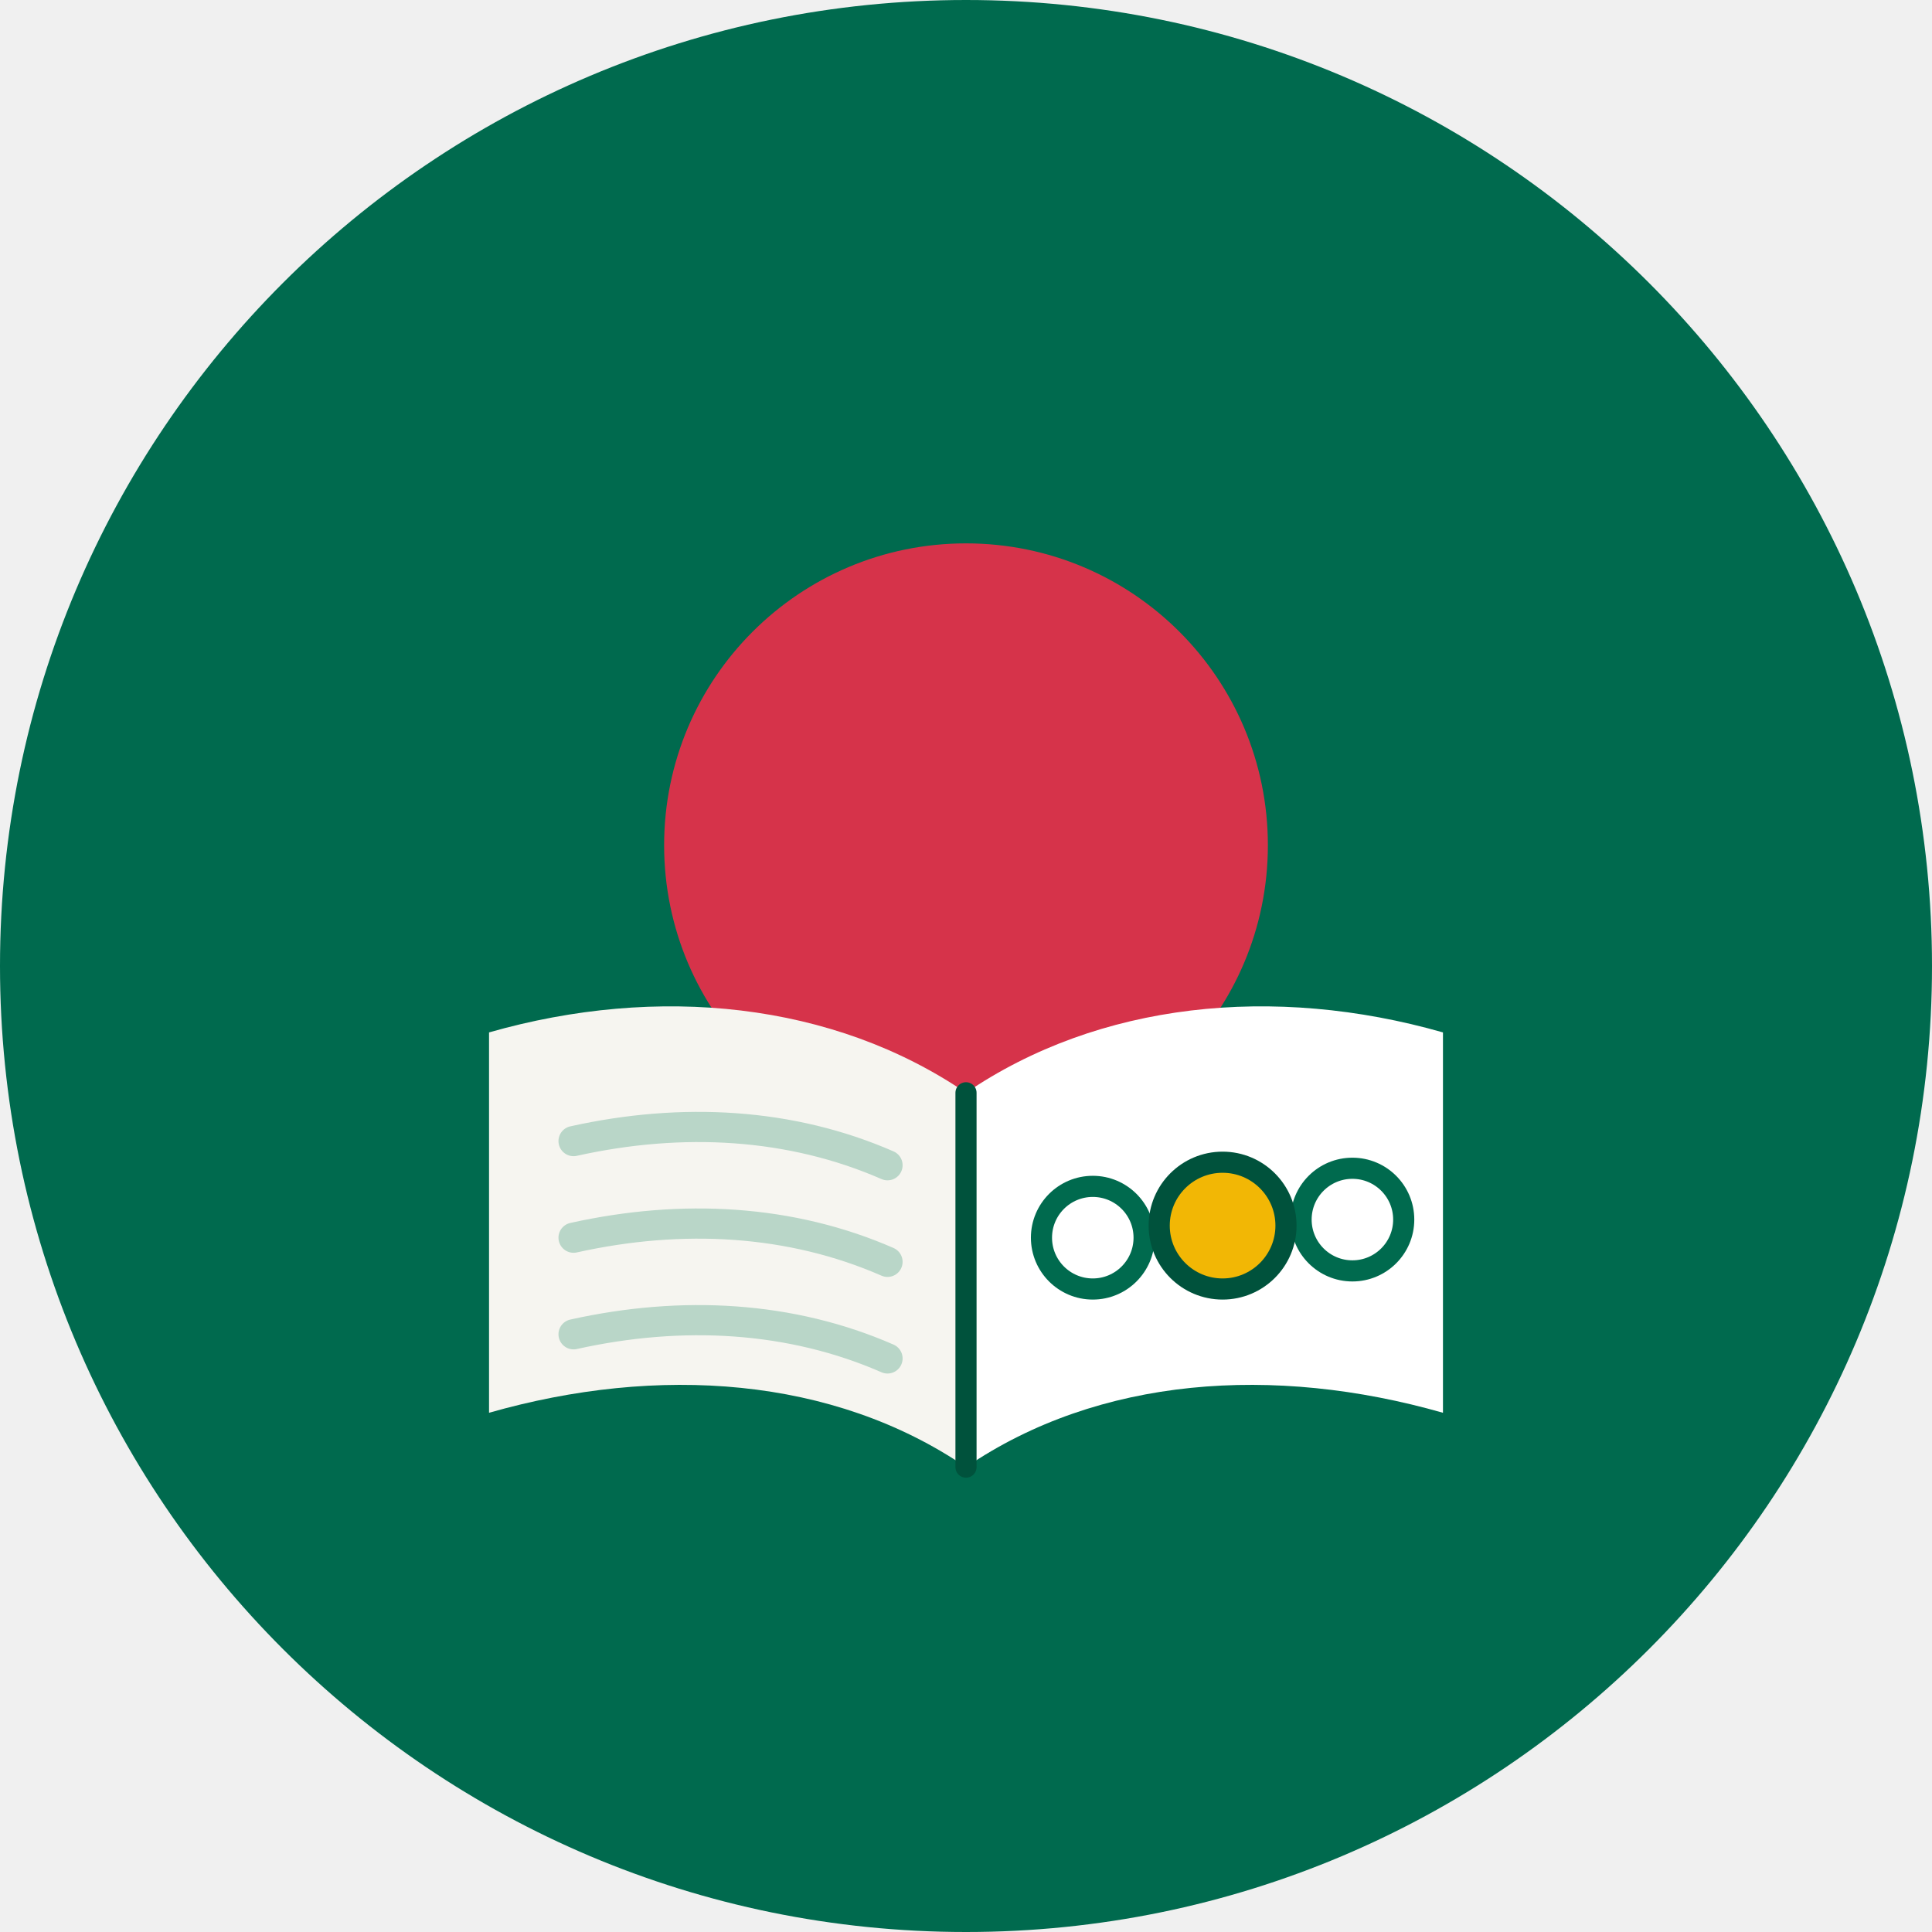
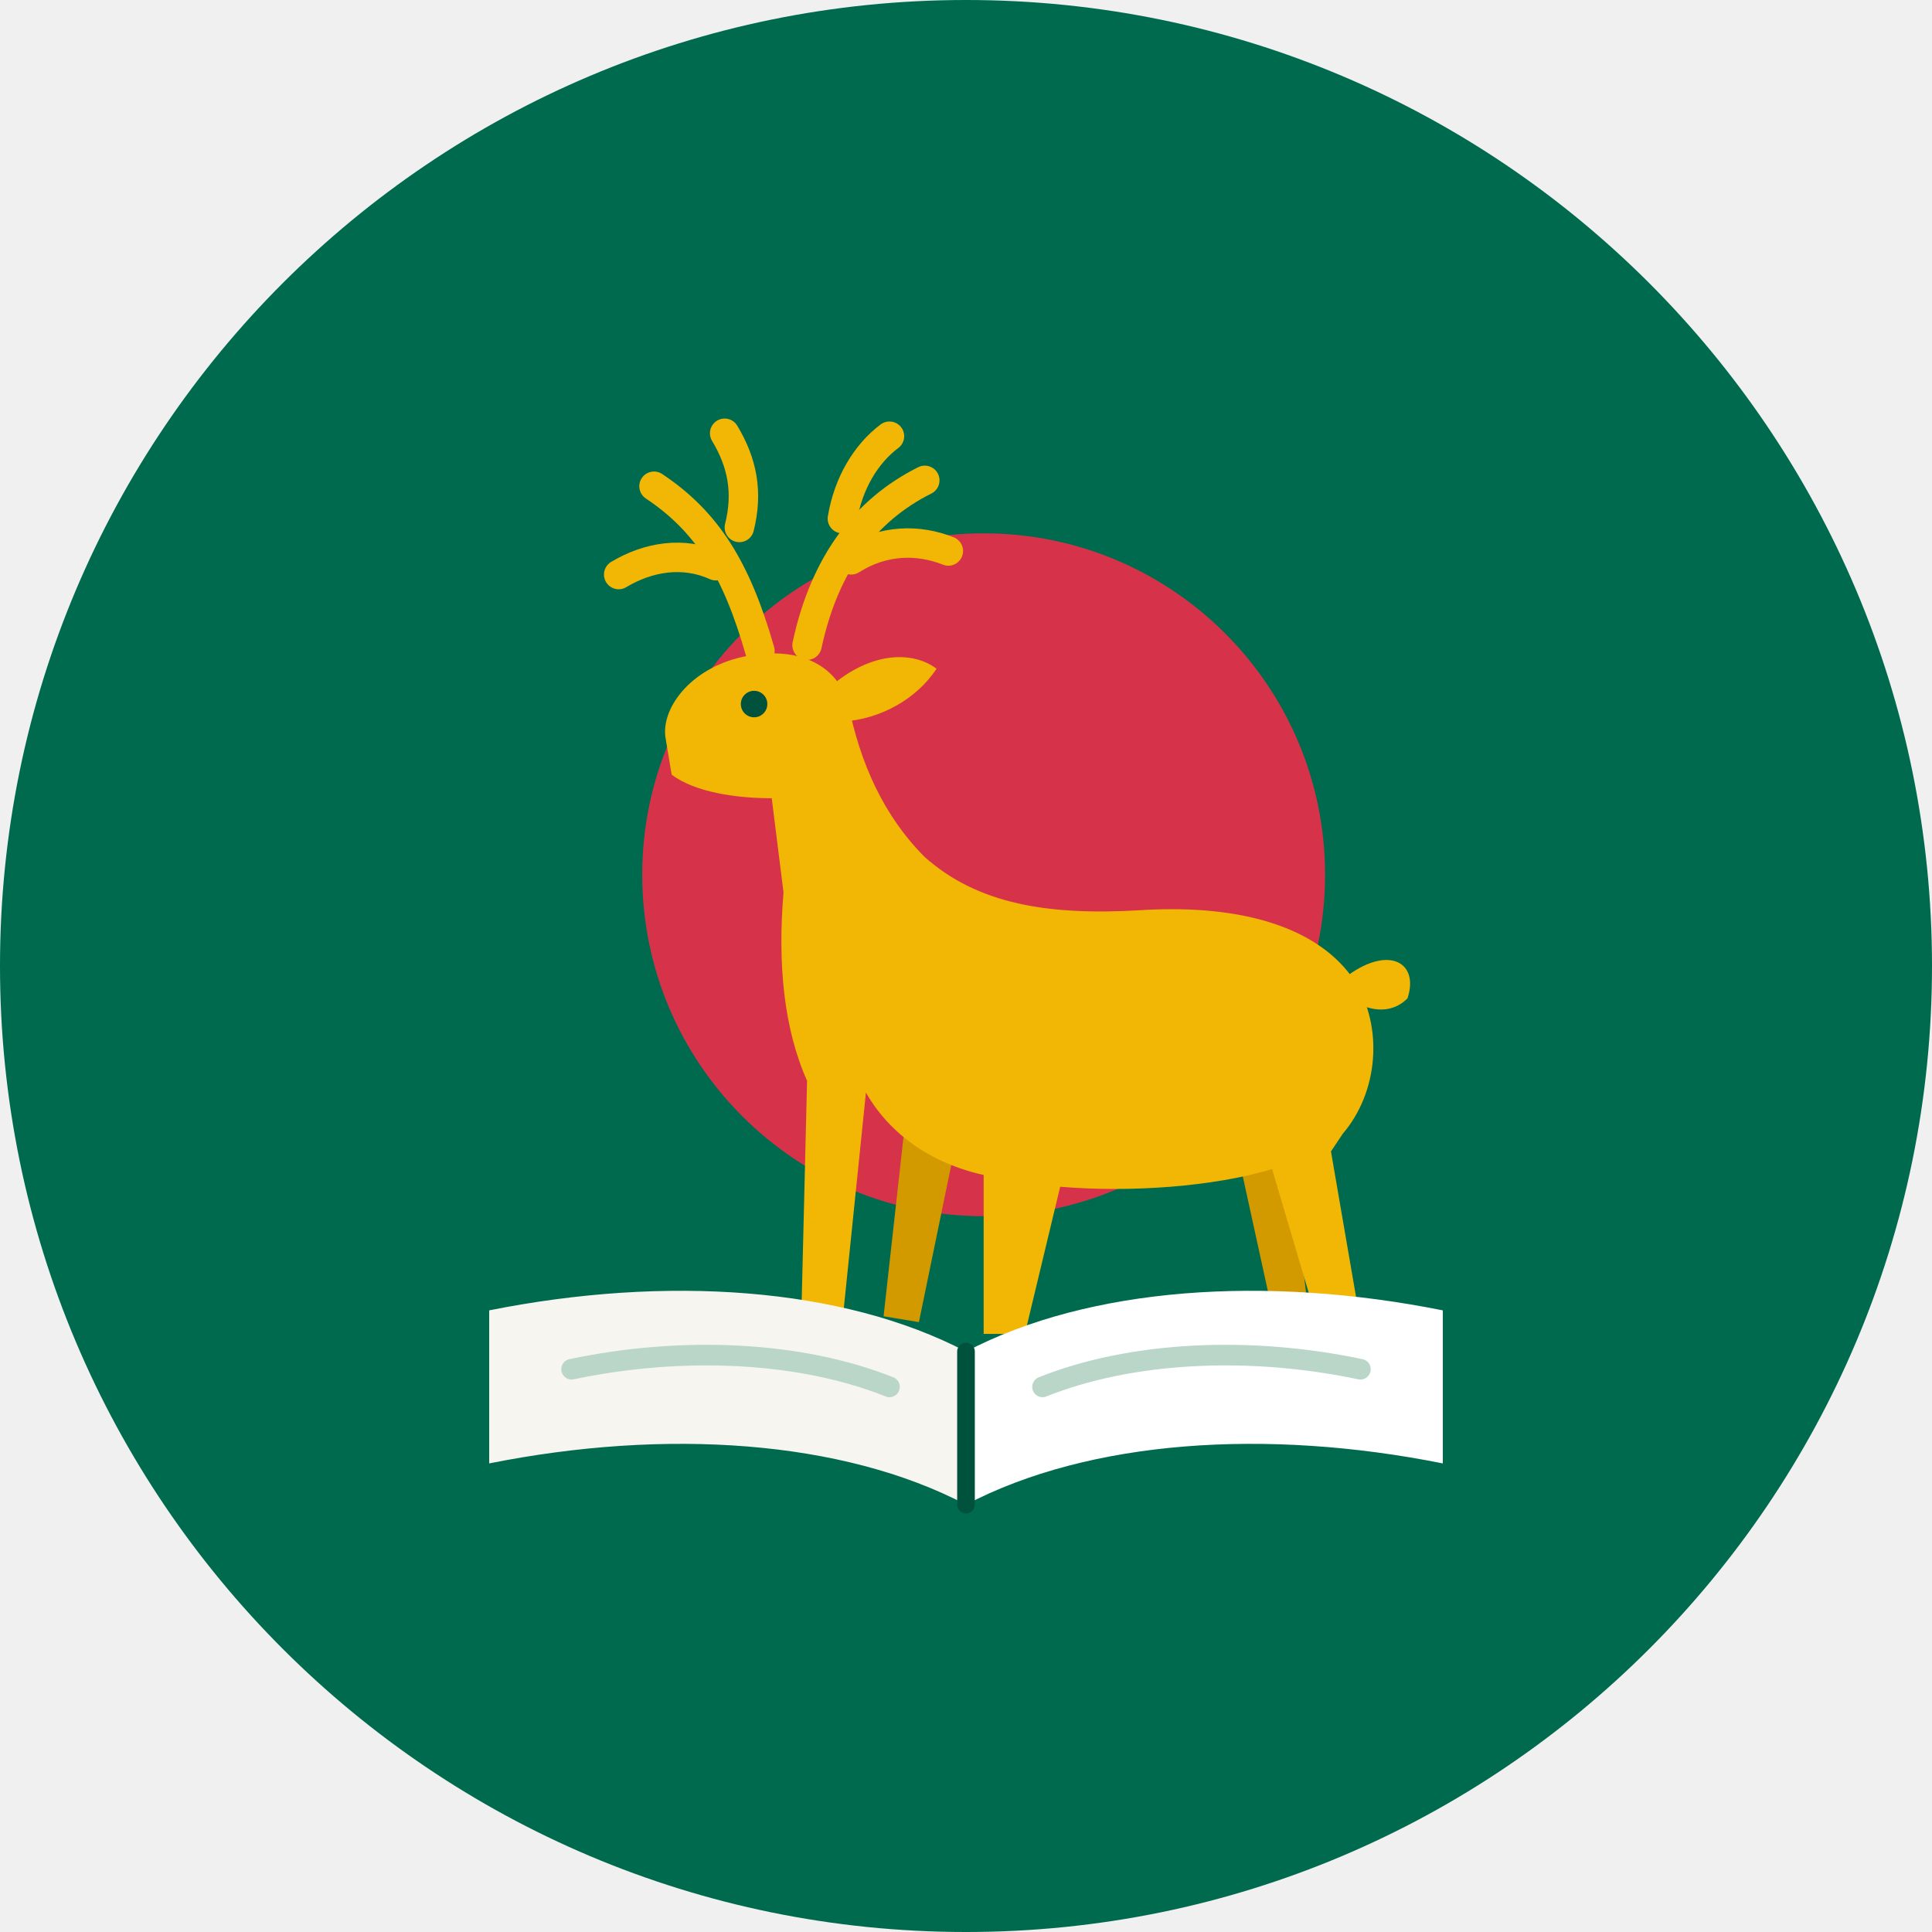
<svg xmlns="http://www.w3.org/2000/svg" viewBox="0 0 512 512" width="512" height="512">
  <circle cx="256" cy="256" r="256" fill="#006a4e" />
-   <g transform="translate(256 256) scale(0.80) translate(-256 -262)">
-     <circle cx="256" cy="222" r="100" fill="#d6334a" />
-     <path d="M256 304 C212 274 154 268 98 284 L98 410 C154 394 212 398 256 428 Z" fill="#f6f5f0" />
-     <path d="M256 304 C300 274 358 268 414 284 L414 410 C358 394 300 398 256 428 Z" fill="#ffffff" />
-     <path d="M256 304 L256 428" stroke="#00523c" stroke-width="7" stroke-linecap="round" />
-     <g stroke="#b9d6c8" stroke-width="10" stroke-linecap="round" fill="none">
-       <path d="M126 320 C162 312 198 314 230 328" />
-       <path d="M126 352 C162 344 198 346 230 360" />
-       <path d="M126 384 C162 376 198 378 230 392" />
+   <g transform="translate(256 256) scale(0.78) translate(-256 -253)">
+     <circle cx="262" cy="222" r="116" fill="#d6334a" />
+     <g transform="translate(14 0)">
+       <g fill="#d39a00">
+         <path d="M222 300 L214 372 L226 374 L240 306 Z" />
+         <path d="M332 306 L346 370 L358 368 L350 300 Z" />
+       </g>
+       <g fill="#f2b705">
+         <g stroke="#f2b705" stroke-width="10" stroke-linecap="round" fill="none">
+           <path d="M172 146 C164 118 154 102 136 90" />
+           <path d="M157 117 C146 112 134 114 124 120" />
+           <path d="M165 104 C168 92 166 82 160 72" />
+           <path d="M188 144 C194 116 208 98 228 88" />
+           <path d="M203 115 C214 108 226 108 236 112" />
+           <path d="M200 101 C202 89 208 79 216 73" />
+         </g>
+         <path d="M140 176 C138 166 148 152 166 148 C184 144 198 150 202 164                C206 184 214 202 228 216 C246 232 270 236 302 234                C336 232 362 240 374 258 C384 274 382 296 370 310                L366 316 L376 374 L362 376 L346 322                C326 328 298 330 274 328 L262 378 L248 378 L248 324                C230 320 216 310 208 296 L200 374 L186 374 L188 292                C180 274 178 252 180 228 L176 196                C164 196 150 194 142 188 Z" />
+         <path d="M196 158 C210 146 224 146 232 152 C224 164 210 170 198 170 Z" />
+         <path d="M372 256 C386 246 396 252 392 264 C386 270 378 268 372 264 Z" />
+       </g>
+       <circle cx="170" cy="164" r="4.5" fill="#00523c" />
    </g>
-     <g stroke="#006a4e" stroke-width="7" fill="none">
-       <circle cx="298" cy="352" r="17" />
-       <circle cx="384" cy="346" r="17" />
+     <path d="M256 384 C214 362 154 358 94 370 L94 422 C154 410 214 414 256 436 Z" fill="#f6f5f0" />
+     <path d="M256 384 C298 362 358 358 418 370 L418 422 C358 410 298 414 256 436 Z" fill="#ffffff" />
+     <path d="M256 384 L256 436" stroke="#00523c" stroke-width="6" stroke-linecap="round" />
+     <g stroke="#b9d6c8" stroke-width="7" stroke-linecap="round" fill="none">
+       <path d="M122 390 C160 382 200 384 230 396" />
+       <path d="M282 396 C312 384 352 382 390 390" />
    </g>
-     <circle cx="341" cy="348" r="21" fill="#f2b705" stroke="#00523c" stroke-width="7" />
  </g>
</svg>
